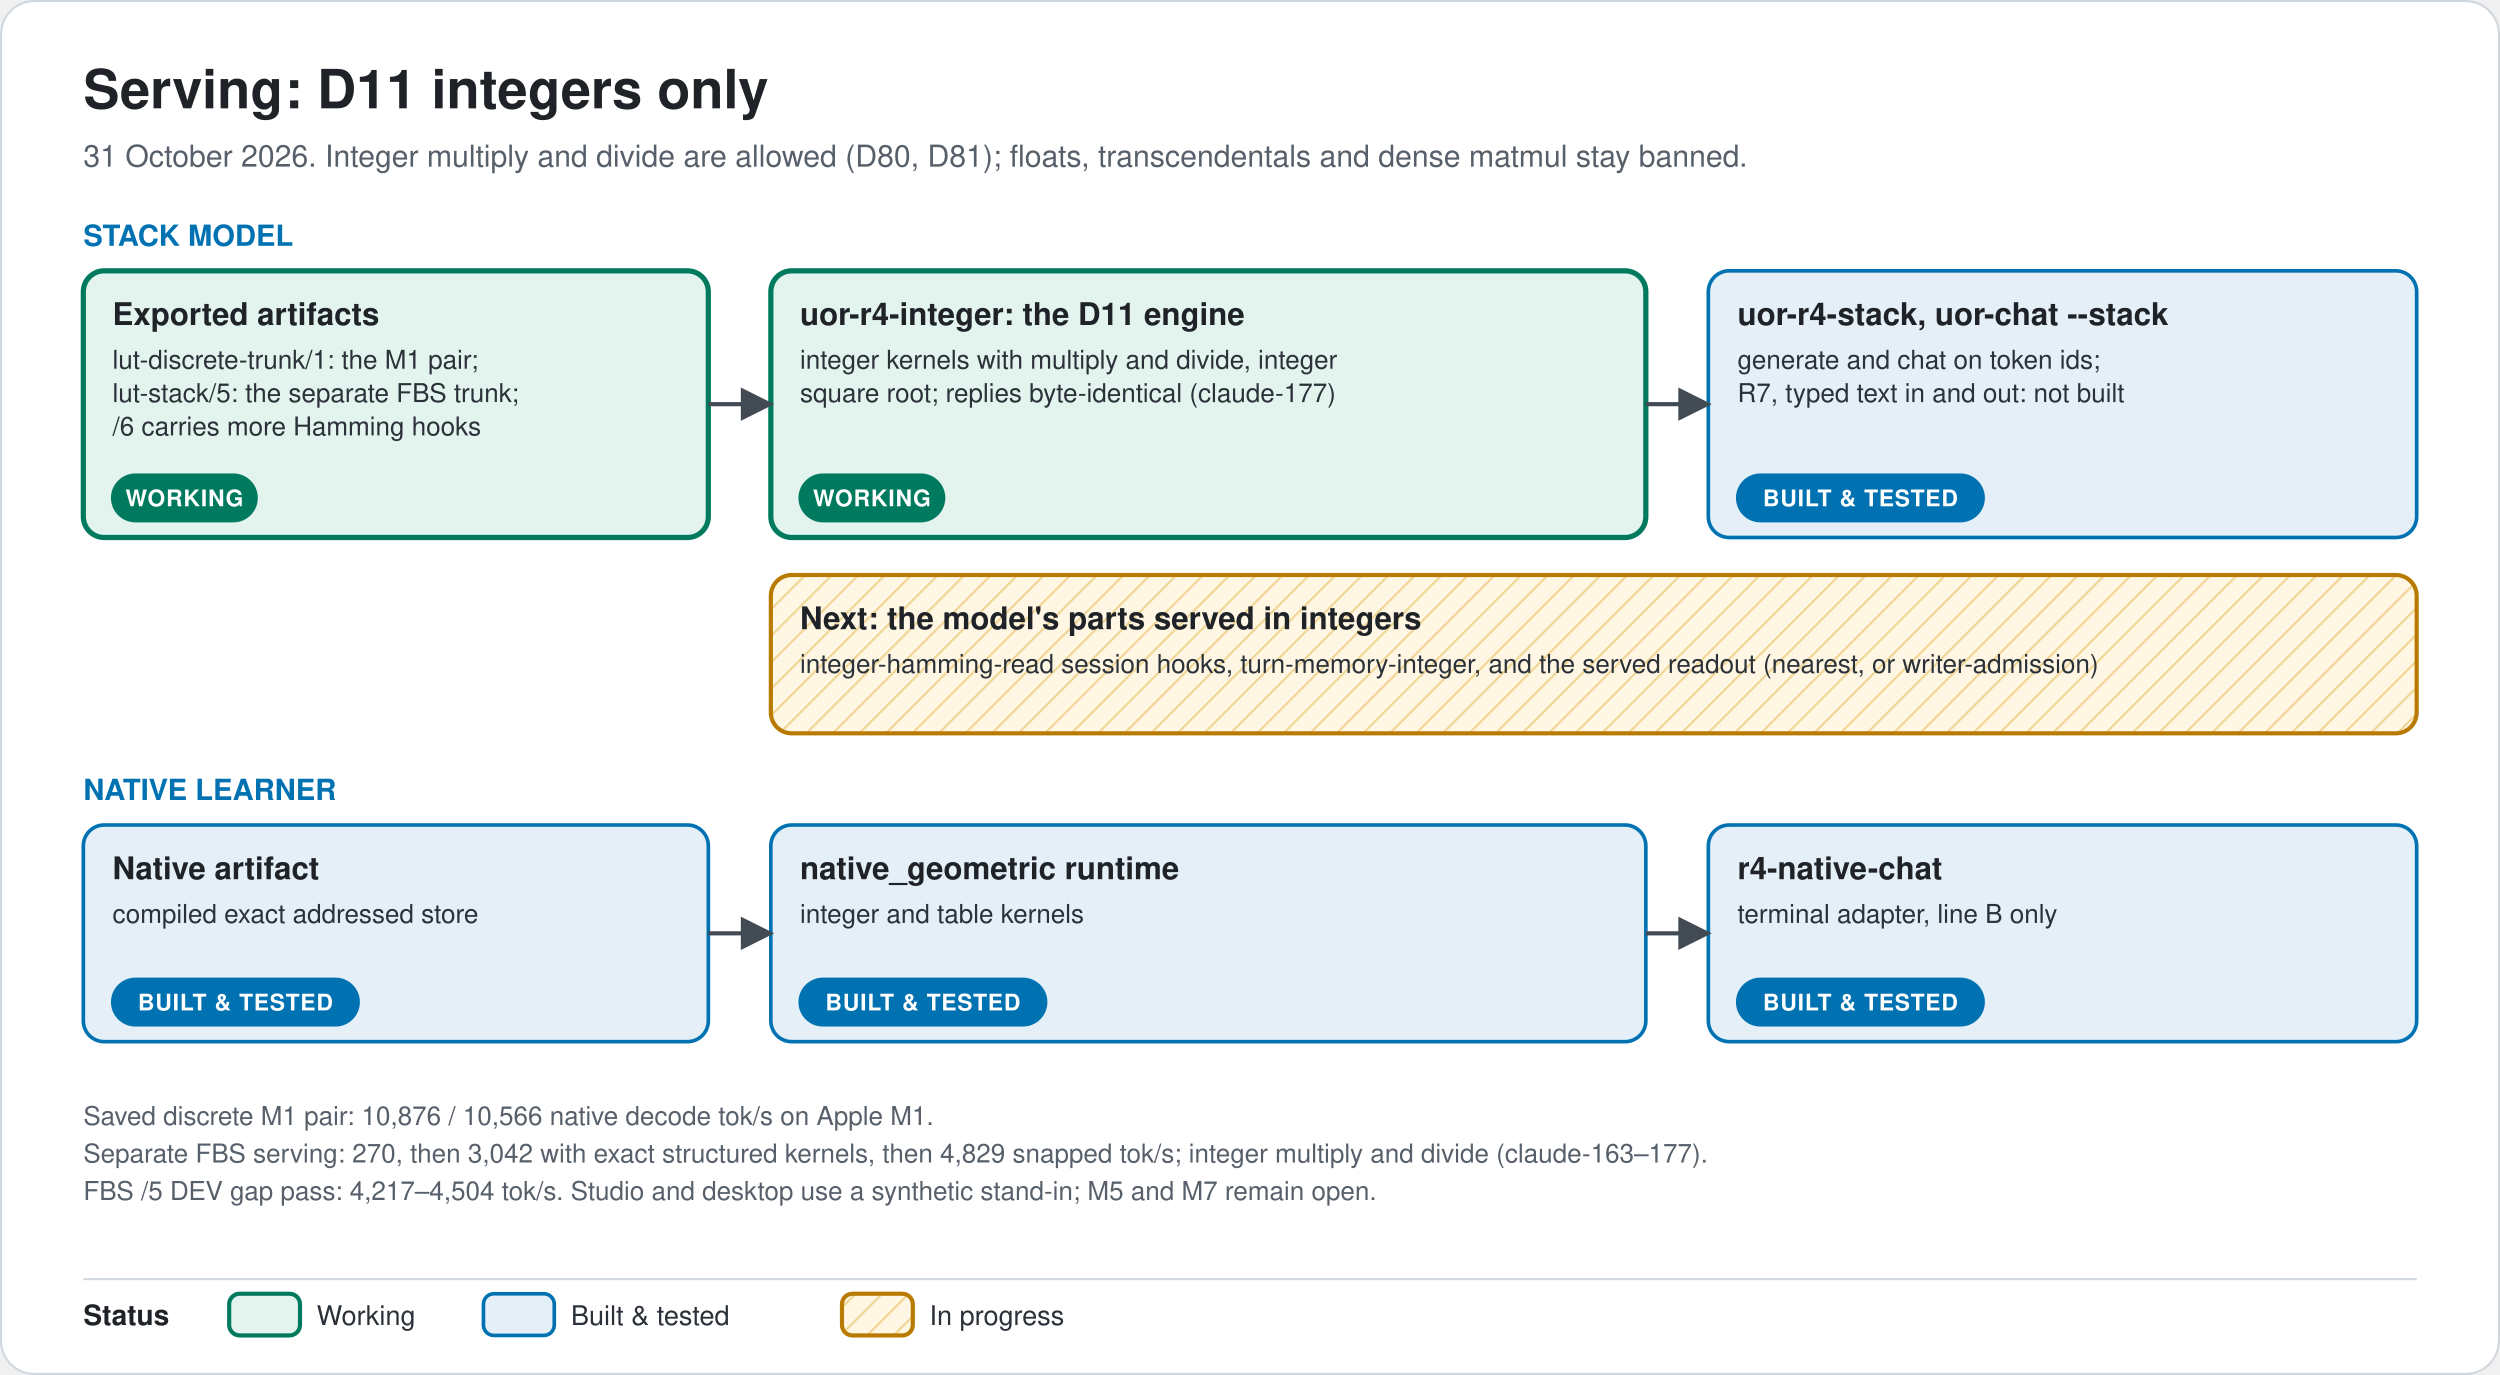
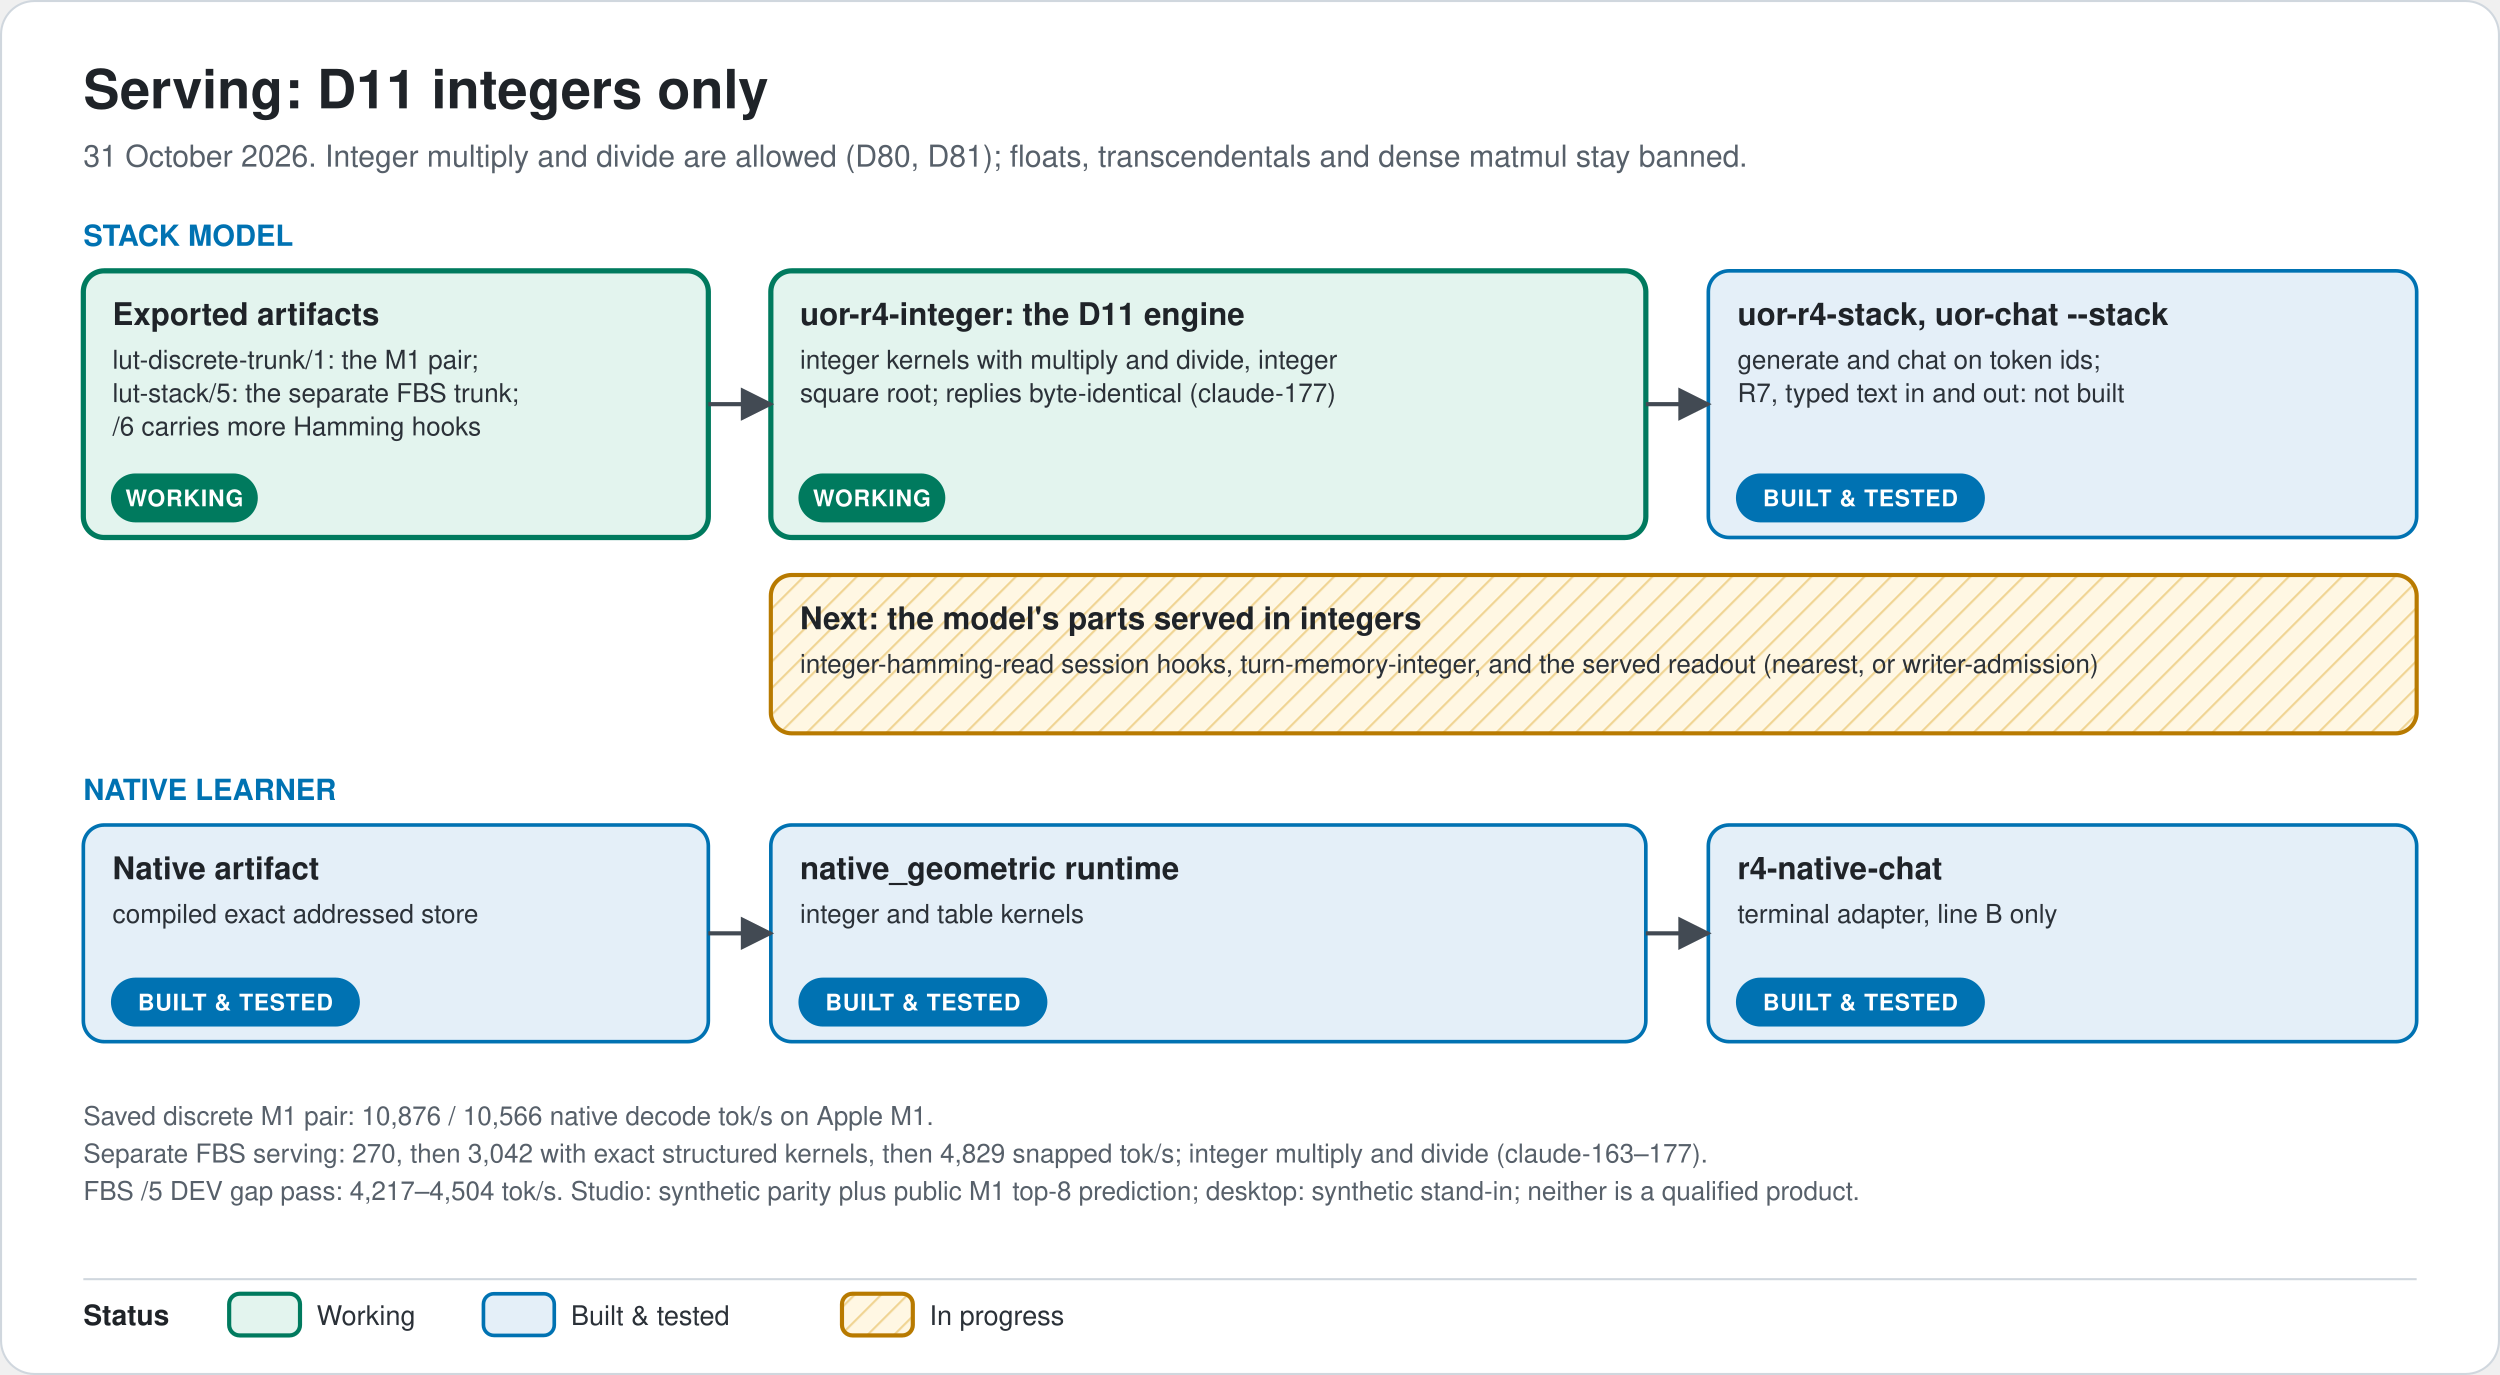
<svg xmlns="http://www.w3.org/2000/svg" viewBox="0 0 1200 660" width="1200" height="660" role="img" aria-labelledby="t d" font-family="-apple-system, BlinkMacSystemFont, 'Segoe UI', Helvetica, Arial, sans-serif">
  <defs>
    <marker id="ah" viewBox="0 0 10 10" refX="9" refY="5" markerWidth="8" markerHeight="8" orient="auto-start-reverse">
      <path d="M0,0 L10,5 L0,10 z" fill="#424A53" />
    </marker>
    <pattern id="hP" width="9" height="9" patternUnits="userSpaceOnUse" patternTransform="rotate(45)">
      <rect width="9" height="9" fill="#FFF7E3" />
      <line x1="0" y1="0" x2="0" y2="9" stroke="#F1D79A" stroke-width="2.2" />
    </pattern>
    <pattern id="hF" width="8" height="8" patternUnits="userSpaceOnUse">
      <rect width="8" height="8" fill="#F0F2F4" />
      <path d="M0,0 L8,8 M8,0 L0,8" stroke="#D3D8DD" stroke-width="1" />
    </pattern>
  </defs>
  <rect x="0.5" y="0.5" width="1199" height="659" rx="16" fill="#FFFFFF" stroke="#D0D7DE" stroke-width="1" />
  <text x="40" y="52" font-size="26" font-weight="700" fill="#1F2328" text-anchor="start">Serving: D11 integers only</text>
  <text x="40" y="80" font-size="14.5" font-weight="400" fill="#57606A" text-anchor="start">31 October 2026. Integer multiply and divide are allowed (D80, D81); floats, transcendentals and dense matmul stay banned.</text>
  <text x="40" y="118" font-size="14" font-weight="700" fill="#0072B2" text-anchor="start">STACK MODEL</text>
  <rect x="40" y="130" width="300" height="128" rx="10" fill="#E3F4EE" stroke="#007A5E" stroke-width="2.5" />
  <text x="54" y="156" font-size="15" font-weight="700" fill="#1F2328" text-anchor="start">Exported artifacts</text>
  <text x="54" y="177" font-size="12.5" font-weight="400" fill="#2B3138" text-anchor="start">lut-discrete-trunk/1: the M1 pair;</text>
  <text x="54" y="193" font-size="12.5" font-weight="400" fill="#2B3138" text-anchor="start">lut-stack/5: the separate FBS trunk;</text>
  <text x="54" y="209" font-size="12.5" font-weight="400" fill="#2B3138" text-anchor="start">/6 carries more Hamming hooks</text>
  <rect x="54" y="228" width="69" height="22" rx="11" fill="#007A5E" stroke="#007A5E" stroke-width="1.5" />
  <text x="88.5" y="243" font-size="11" font-weight="700" fill="#FFFFFF" text-anchor="middle" letter-spacing="0.4">WORKING</text>
  <rect x="370" y="130" width="420" height="128" rx="10" fill="#E3F4EE" stroke="#007A5E" stroke-width="2.5" />
  <text x="384" y="156" font-size="15" font-weight="700" fill="#1F2328" text-anchor="start">uor-r4-integer: the D11 engine</text>
  <text x="384" y="177" font-size="12.5" font-weight="400" fill="#2B3138" text-anchor="start">integer kernels with multiply and divide, integer</text>
  <text x="384" y="193" font-size="12.5" font-weight="400" fill="#2B3138" text-anchor="start">square root; replies byte-identical (claude-177)</text>
  <rect x="384" y="228" width="69" height="22" rx="11" fill="#007A5E" stroke="#007A5E" stroke-width="1.5" />
  <text x="418.5" y="243" font-size="11" font-weight="700" fill="#FFFFFF" text-anchor="middle" letter-spacing="0.4">WORKING</text>
  <rect x="820" y="130" width="340" height="128" rx="10" fill="#E4EFF8" stroke="#0072B2" stroke-width="1.75" />
  <text x="834" y="156" font-size="15" font-weight="700" fill="#1F2328" text-anchor="start">uor-r4-stack, uor-chat --stack</text>
  <text x="834" y="177" font-size="12.5" font-weight="400" fill="#2B3138" text-anchor="start">generate and chat on token ids;</text>
  <text x="834" y="193" font-size="12.5" font-weight="400" fill="#2B3138" text-anchor="start">R7, typed text in and out: not built</text>
  <rect x="834" y="228" width="118" height="22" rx="11" fill="#0072B2" stroke="#0072B2" stroke-width="1.5" />
  <text x="893" y="243" font-size="11" font-weight="700" fill="#FFFFFF" text-anchor="middle" letter-spacing="0.4">BUILT &amp; TESTED</text>
  <path d="M340,194 L370,194" fill="none" stroke="#424A53" stroke-width="2" marker-end="url(#ah)" />
  <path d="M790,194 L820,194" fill="none" stroke="#424A53" stroke-width="2" marker-end="url(#ah)" />
  <rect x="370" y="276" width="790" height="76" rx="10" fill="url(#hP)" stroke="#B87A00" stroke-width="2" />
  <text x="384" y="302" font-size="15" font-weight="700" fill="#1F2328" text-anchor="start">Next: the model's parts served in integers</text>
  <text x="384" y="323" font-size="12.5" font-weight="400" fill="#2B3138" text-anchor="start">integer-hamming-read session hooks, turn-memory-integer, and the served readout (nearest, or writer-admission)</text>
  <text x="40" y="384" font-size="14" font-weight="700" fill="#0072B2" text-anchor="start">NATIVE LEARNER</text>
  <rect x="40" y="396" width="300" height="104" rx="10" fill="#E4EFF8" stroke="#0072B2" stroke-width="1.75" />
  <text x="54" y="422" font-size="15" font-weight="700" fill="#1F2328" text-anchor="start">Native artifact</text>
  <text x="54" y="443" font-size="12.5" font-weight="400" fill="#2B3138" text-anchor="start">compiled exact addressed store</text>
  <rect x="54" y="470" width="118" height="22" rx="11" fill="#0072B2" stroke="#0072B2" stroke-width="1.5" />
  <text x="113" y="485" font-size="11" font-weight="700" fill="#FFFFFF" text-anchor="middle" letter-spacing="0.4">BUILT &amp; TESTED</text>
  <rect x="370" y="396" width="420" height="104" rx="10" fill="#E4EFF8" stroke="#0072B2" stroke-width="1.75" />
  <text x="384" y="422" font-size="15" font-weight="700" fill="#1F2328" text-anchor="start">native_geometric runtime</text>
  <text x="384" y="443" font-size="12.5" font-weight="400" fill="#2B3138" text-anchor="start">integer and table kernels</text>
  <rect x="384" y="470" width="118" height="22" rx="11" fill="#0072B2" stroke="#0072B2" stroke-width="1.5" />
  <text x="443" y="485" font-size="11" font-weight="700" fill="#FFFFFF" text-anchor="middle" letter-spacing="0.4">BUILT &amp; TESTED</text>
  <rect x="820" y="396" width="340" height="104" rx="10" fill="#E4EFF8" stroke="#0072B2" stroke-width="1.75" />
  <text x="834" y="422" font-size="15" font-weight="700" fill="#1F2328" text-anchor="start">r4-native-chat</text>
  <text x="834" y="443" font-size="12.5" font-weight="400" fill="#2B3138" text-anchor="start">terminal adapter, line B only</text>
  <rect x="834" y="470" width="118" height="22" rx="11" fill="#0072B2" stroke="#0072B2" stroke-width="1.5" />
  <text x="893" y="485" font-size="11" font-weight="700" fill="#FFFFFF" text-anchor="middle" letter-spacing="0.4">BUILT &amp; TESTED</text>
  <path d="M340,448 L370,448" fill="none" stroke="#424A53" stroke-width="2" marker-end="url(#ah)" />
  <path d="M790,448 L820,448" fill="none" stroke="#424A53" stroke-width="2" marker-end="url(#ah)" />
  <text x="40" y="540" font-size="12.5" font-weight="400" fill="#57606A" text-anchor="start">Saved discrete M1 pair: 10,876 / 10,566 native decode tok/s on Apple M1.</text>
  <text x="40" y="558" font-size="12.5" font-weight="400" fill="#57606A" text-anchor="start">Separate FBS serving: 270, then 3,042 with exact structured kernels, then 4,829 snapped tok/s; integer multiply and divide (claude-163–177).</text>
-   <text x="40" y="576" font-size="12.5" font-weight="400" fill="#57606A" text-anchor="start">FBS /5 DEV gap pass: 4,217–4,504 tok/s. Studio and desktop use a synthetic stand-in; M5 and M7 remain open.</text>
+   <text x="40" y="576" font-size="12.5" font-weight="400" fill="#57606A" text-anchor="start">FBS /5 DEV gap pass: 4,217–4,504 tok/s. Studio: synthetic parity plus public M1 top-8 prediction; desktop: synthetic stand-in; neither is a qualified product.</text>
  <path d="M40,614 L1160,614" fill="none" stroke="#D0D7DE" stroke-width="1" />
  <text x="40" y="636" font-size="13.5" font-weight="700" fill="#1F2328" text-anchor="start">Status</text>
  <rect x="110" y="621" width="34" height="20" rx="5" fill="#E3F4EE" stroke="#007A5E" stroke-width="2" />
  <text x="152" y="636" font-size="13" font-weight="400" fill="#2B3138" text-anchor="start">Working</text>
  <rect x="232.05" y="621" width="34" height="20" rx="5" fill="#E4EFF8" stroke="#0072B2" stroke-width="1.75" />
  <text x="274.05" y="636" font-size="13" font-weight="400" fill="#2B3138" text-anchor="start">Built &amp; tested</text>
  <rect x="404.15" y="621" width="34" height="20" rx="5" fill="url(#hP)" stroke="#B87A00" stroke-width="2" />
  <text x="446.15" y="636" font-size="13" font-weight="400" fill="#2B3138" text-anchor="start">In progress</text>
</svg>
